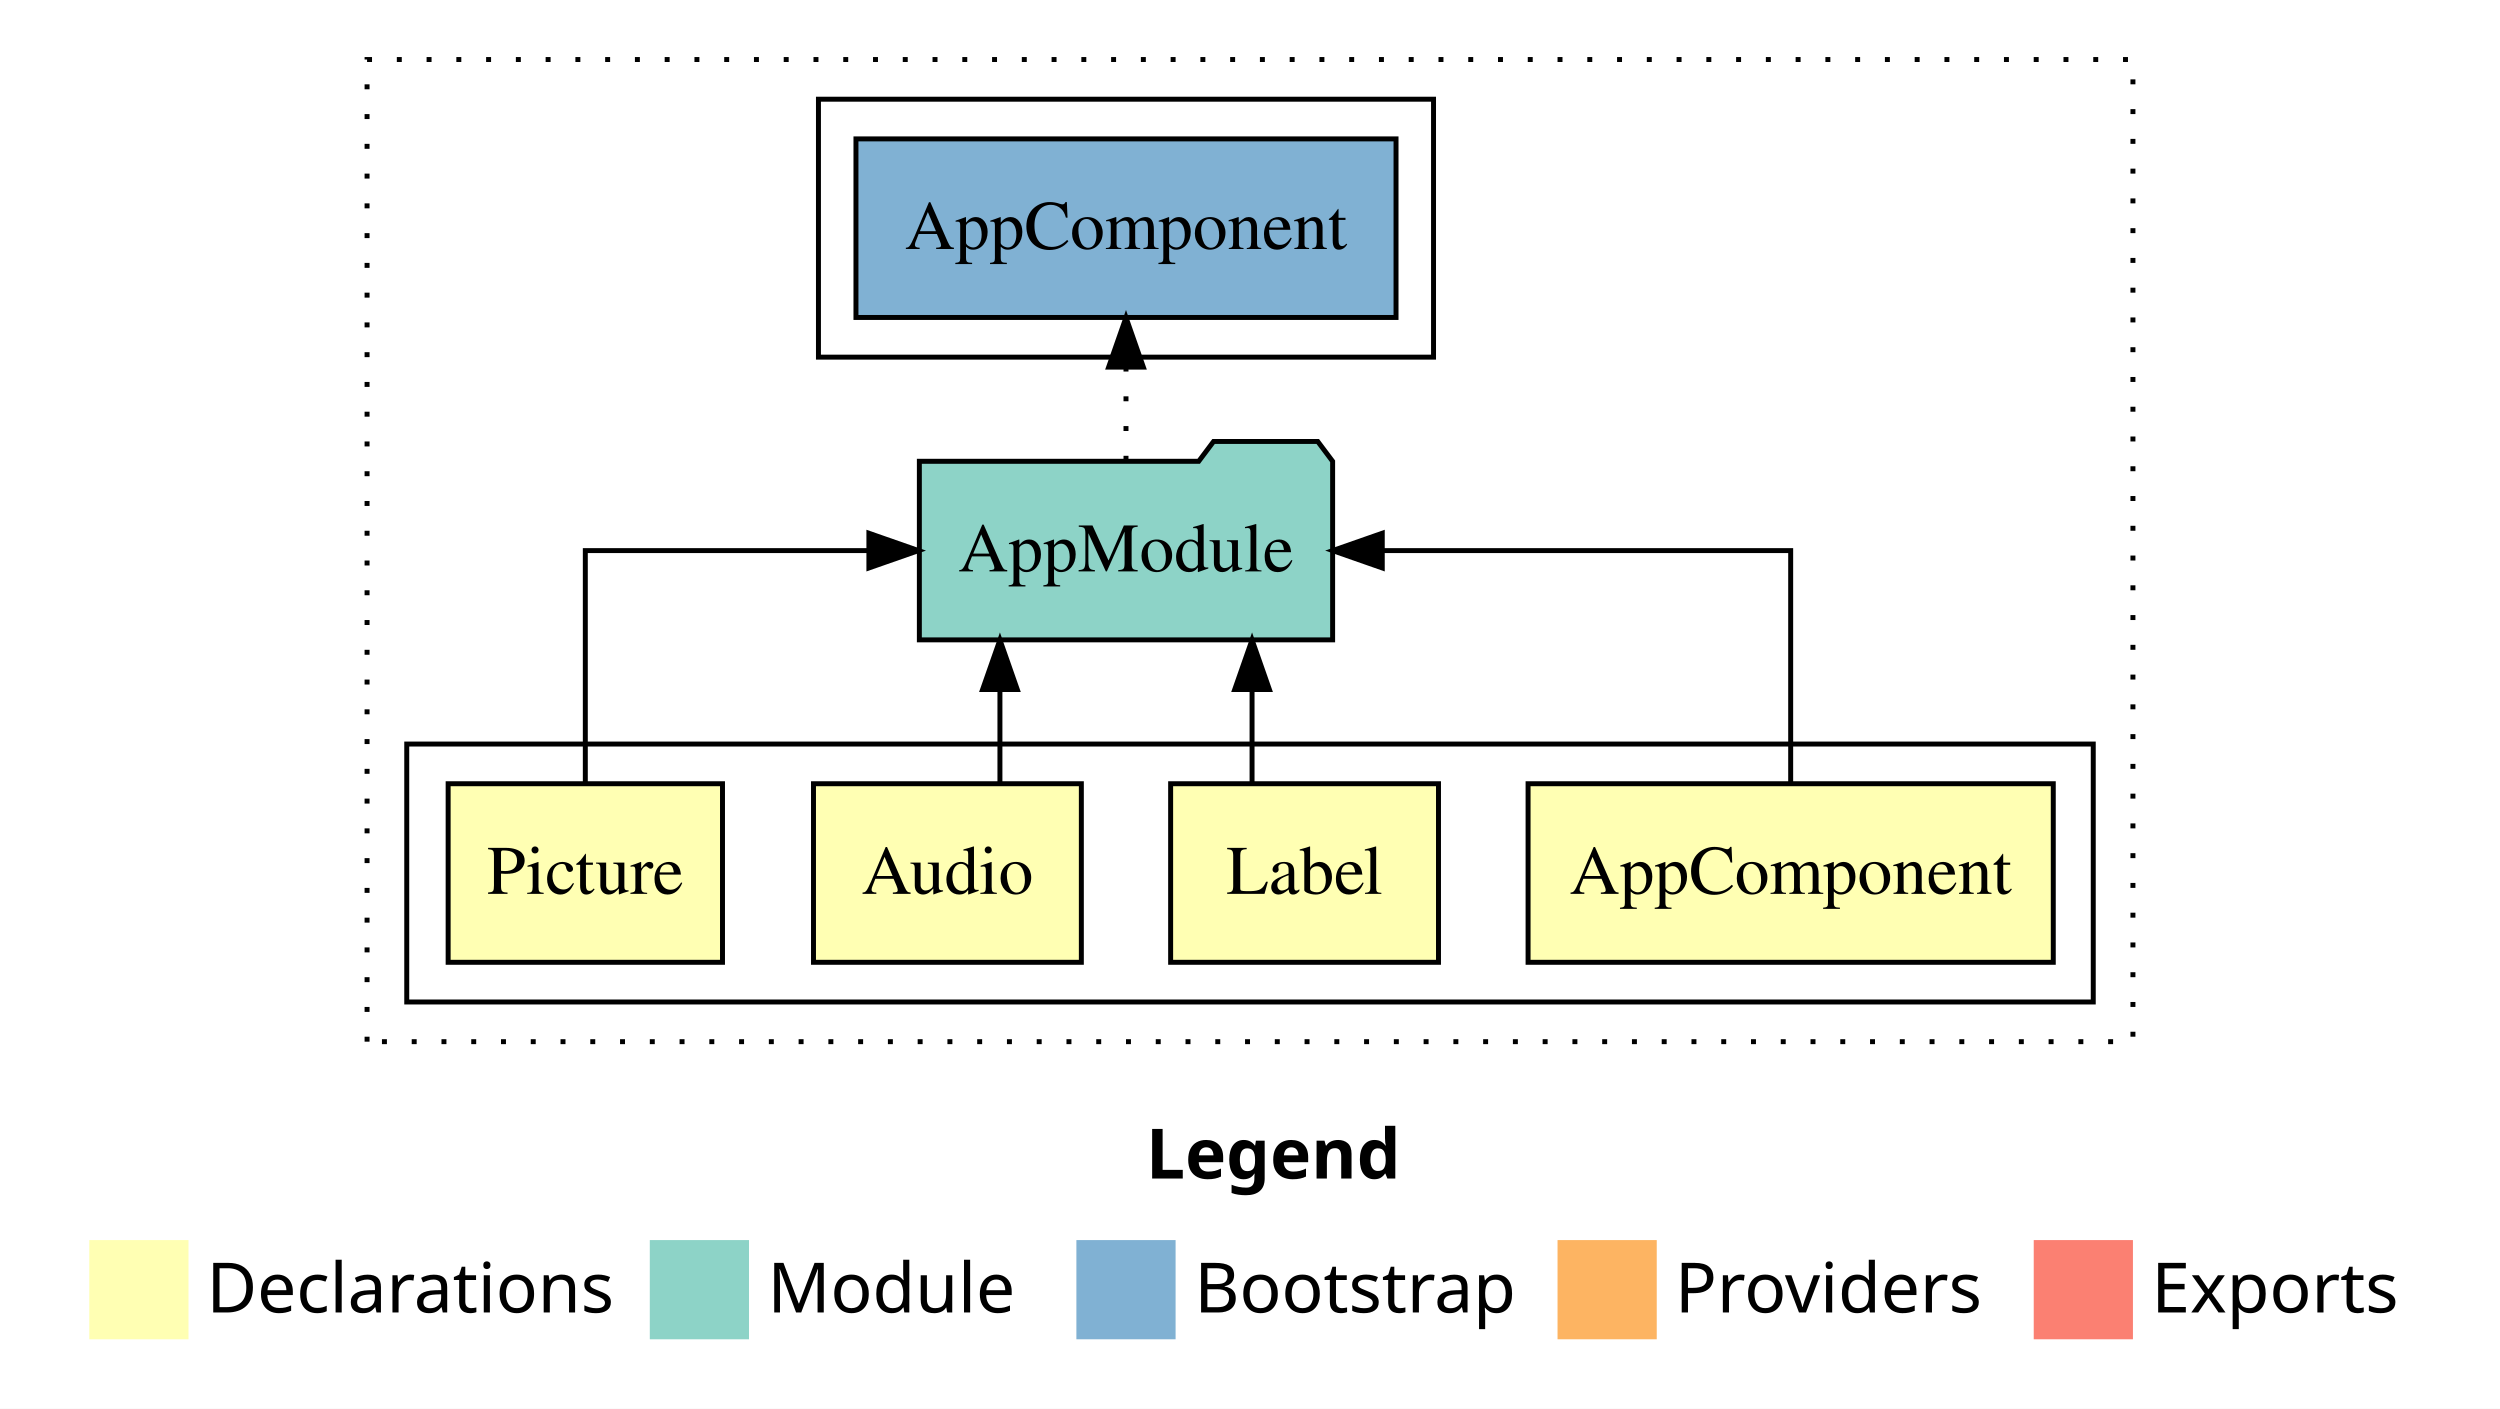
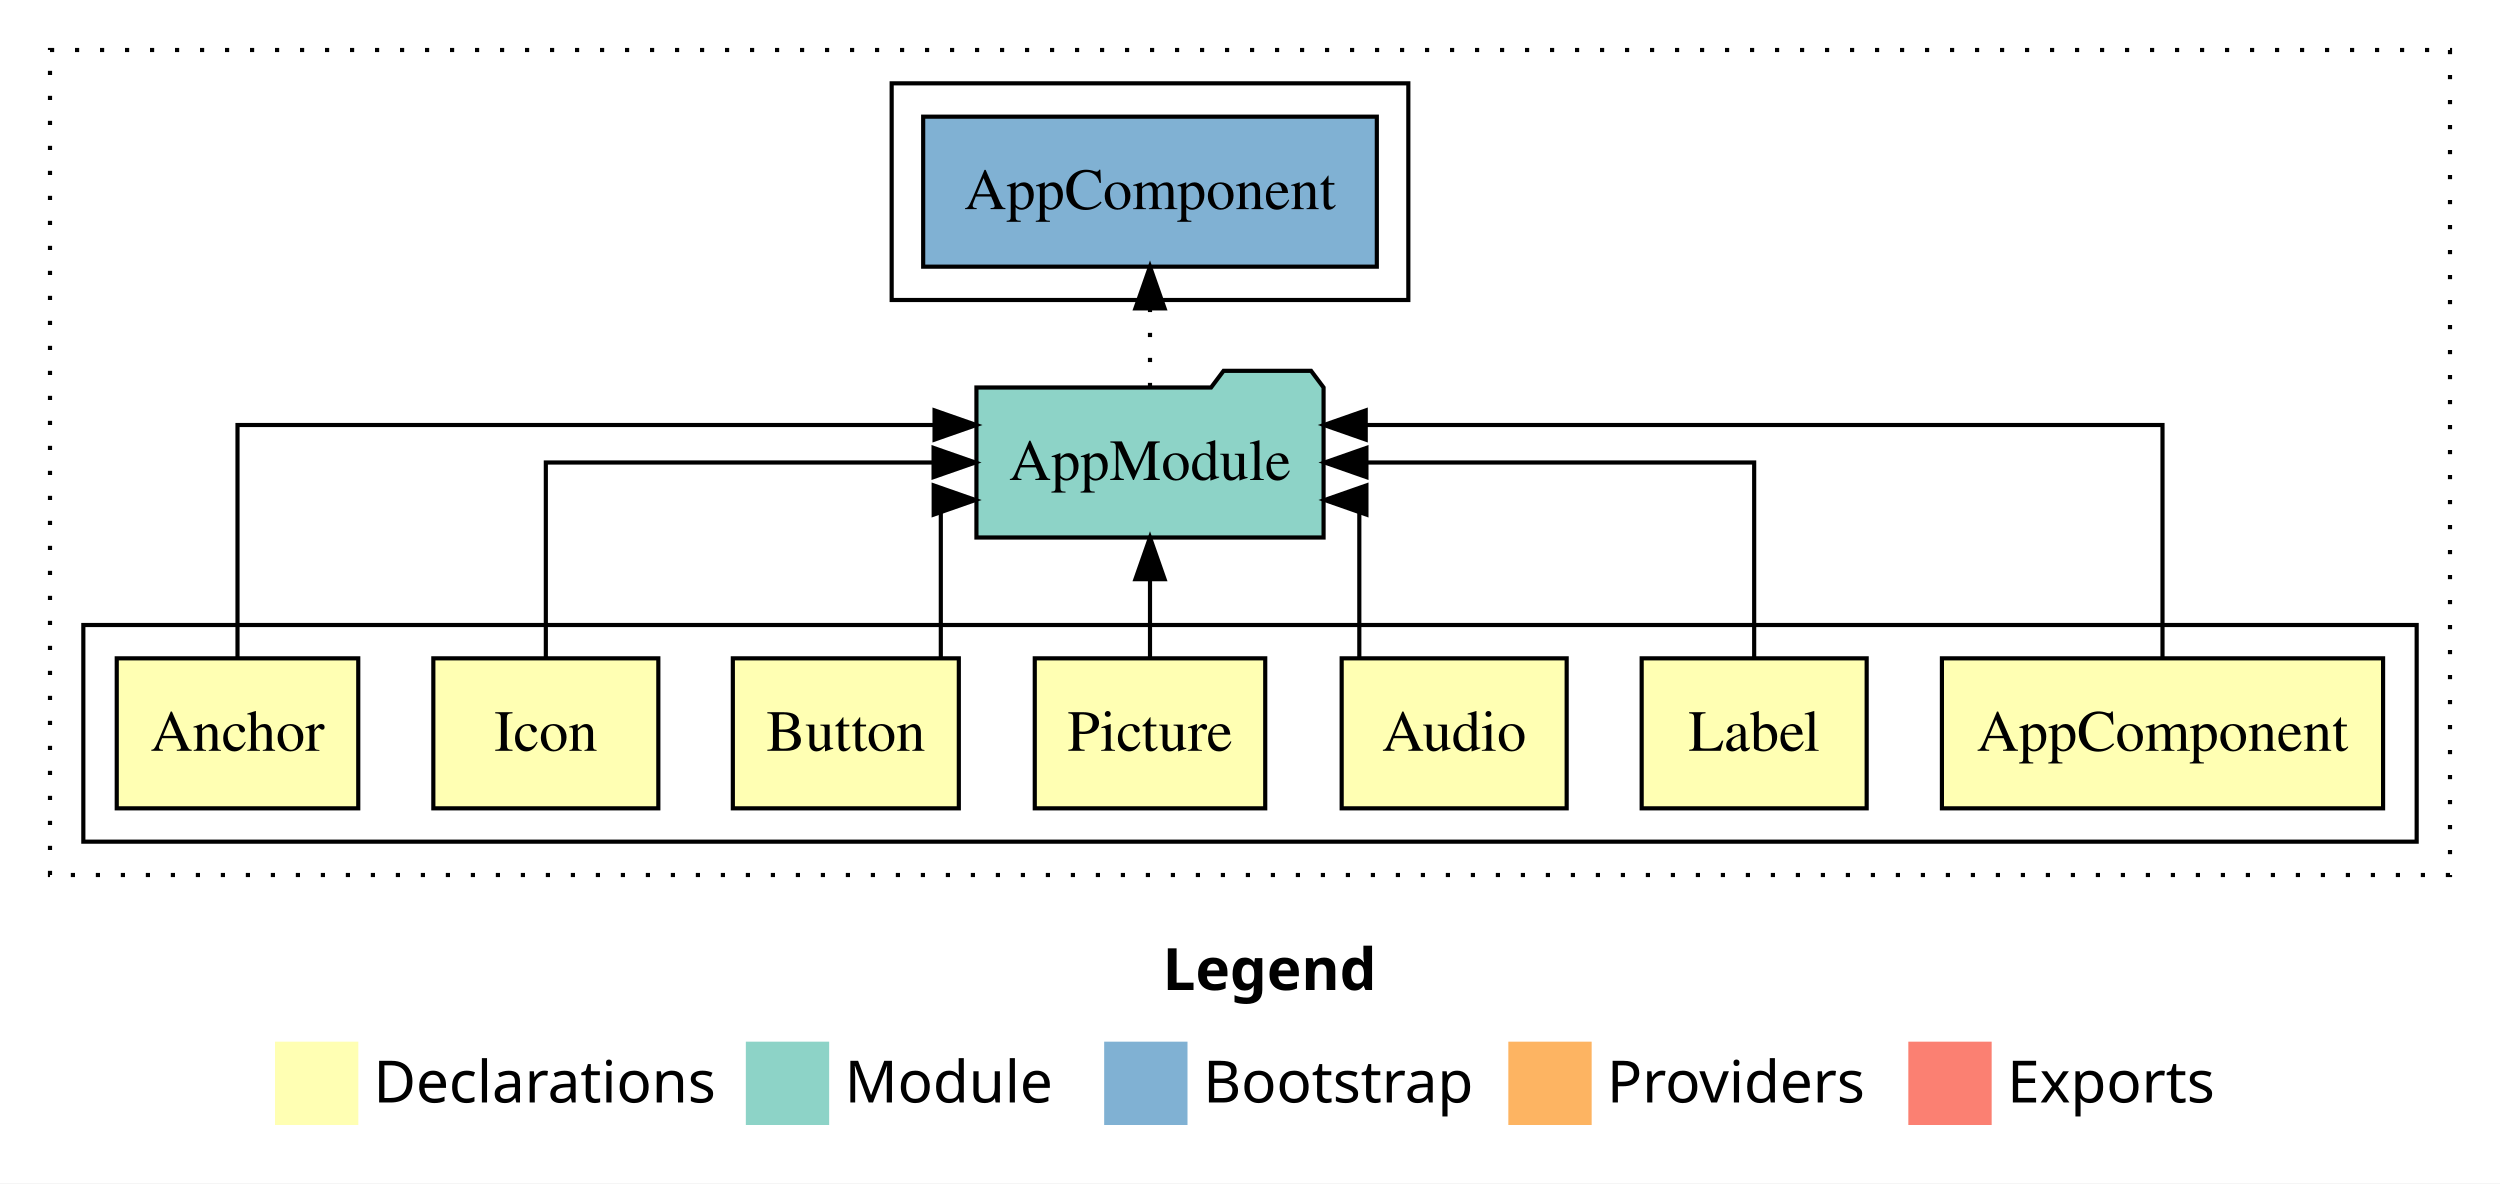
- <svg xmlns="http://www.w3.org/2000/svg" width="504pt" height="284pt" viewBox="0.00 0.00 504.00 284.00">
+ <svg xmlns="http://www.w3.org/2000/svg" width="600pt" height="284pt" viewBox="0.00 0.00 600.00 284.00">
  <g id="graph0" class="graph" transform="scale(1 1) rotate(0) translate(4 280)">
-     <polygon fill="#ffffff" stroke="transparent" points="-4,4 -4,-280 500,-280 500,4 -4,4" />
-     <text text-anchor="start" x="227.009" y="-42.4" font-family="sans-serif" font-weight="bold" font-size="14.00" fill="#000000">Legend</text>
-     <polygon fill="#ffffb3" stroke="transparent" points="14,-10 14,-30 34,-30 34,-10 14,-10" />
-     <text text-anchor="start" x="37.629" y="-15.4" font-family="sans-serif" font-size="14.00" fill="#000000">  Declarations</text>
-     <polygon fill="#8dd3c7" stroke="transparent" points="127,-10 127,-30 147,-30 147,-10 127,-10" />
-     <text text-anchor="start" x="150.725" y="-15.4" font-family="sans-serif" font-size="14.00" fill="#000000">  Module</text>
-     <polygon fill="#80b1d3" stroke="transparent" points="213,-10 213,-30 233,-30 233,-10 213,-10" />
-     <text text-anchor="start" x="236.781" y="-15.4" font-family="sans-serif" font-size="14.00" fill="#000000">  Bootstrap</text>
-     <polygon fill="#fdb462" stroke="transparent" points="310,-10 310,-30 330,-30 330,-10 310,-10" />
-     <text text-anchor="start" x="333.673" y="-15.4" font-family="sans-serif" font-size="14.00" fill="#000000">  Providers</text>
-     <polygon fill="#fb8072" stroke="transparent" points="406,-10 406,-30 426,-30 426,-10 406,-10" />
-     <text text-anchor="start" x="429.726" y="-15.4" font-family="sans-serif" font-size="14.00" fill="#000000">  Exports</text>
+     <polygon fill="#ffffff" stroke="transparent" points="-4,4 -4,-280 596,-280 596,4 -4,4" />
+     <text text-anchor="start" x="275.009" y="-42.4" font-family="sans-serif" font-weight="bold" font-size="14.00" fill="#000000">Legend</text>
+     <polygon fill="#ffffb3" stroke="transparent" points="62,-10 62,-30 82,-30 82,-10 62,-10" />
+     <text text-anchor="start" x="85.629" y="-15.4" font-family="sans-serif" font-size="14.00" fill="#000000">  Declarations</text>
+     <polygon fill="#8dd3c7" stroke="transparent" points="175,-10 175,-30 195,-30 195,-10 175,-10" />
+     <text text-anchor="start" x="198.725" y="-15.4" font-family="sans-serif" font-size="14.00" fill="#000000">  Module</text>
+     <polygon fill="#80b1d3" stroke="transparent" points="261,-10 261,-30 281,-30 281,-10 261,-10" />
+     <text text-anchor="start" x="284.781" y="-15.4" font-family="sans-serif" font-size="14.00" fill="#000000">  Bootstrap</text>
+     <polygon fill="#fdb462" stroke="transparent" points="358,-10 358,-30 378,-30 378,-10 358,-10" />
+     <text text-anchor="start" x="381.673" y="-15.4" font-family="sans-serif" font-size="14.00" fill="#000000">  Providers</text>
+     <polygon fill="#fb8072" stroke="transparent" points="454,-10 454,-30 474,-30 474,-10 454,-10" />
+     <text text-anchor="start" x="477.726" y="-15.4" font-family="sans-serif" font-size="14.00" fill="#000000">  Exports</text>
    <g id="clust1" class="cluster">
-       <polygon fill="none" stroke="#000000" stroke-dasharray="1,5" points="70,-70 70,-268 426,-268 426,-70 70,-70" />
+       <polygon fill="none" stroke="#000000" stroke-dasharray="1,5" points="8,-70 8,-268 584,-268 584,-70 8,-70" />
    </g>
    <g id="clust2" class="cluster">
-       <polygon fill="none" stroke="#000000" points="78,-78 78,-130 418,-130 418,-78 78,-78" />
+       <polygon fill="none" stroke="#000000" points="16,-78 16,-130 576,-130 576,-78 16,-78" />
    </g>
-     <g id="clust9" class="cluster">
-       <polygon fill="none" stroke="#000000" points="161,-208 161,-260 285,-260 285,-208 161,-208" />
+     <g id="clust12" class="cluster">
+       <polygon fill="none" stroke="#000000" points="210,-208 210,-260 334,-260 334,-208 210,-208" />
    </g>
    <g id="node1" class="node">
-       <polygon fill="#ffffb3" stroke="#000000" points="409.94,-122 304.06,-122 304.06,-86 409.94,-86 409.94,-122" />
-       <text text-anchor="middle" x="357" y="-99.8" font-family="Times,serif" font-size="14.00" fill="#000000">AppComponent</text>
+       <polygon fill="#ffffb3" stroke="#000000" points="567.94,-122 462.06,-122 462.06,-86 567.94,-86 567.94,-122" />
+       <text text-anchor="middle" x="515" y="-99.8" font-family="Times,serif" font-size="14.00" fill="#000000">AppComponent</text>
+     </g>
+     <g id="node8" class="node">
+       <polygon fill="#8dd3c7" stroke="#000000" points="313.657,-187 310.657,-191 289.657,-191 286.657,-187 230.343,-187 230.343,-151 313.657,-151 313.657,-187" />
+       <text text-anchor="middle" x="272" y="-164.8" font-family="Times,serif" font-size="14.00" fill="#000000">AppModule</text>
+     </g>
+     <g id="edge1" class="edge">
+       <path fill="none" stroke="#000000" d="M515,-122.292C515,-144.206 515,-178 515,-178 515,-178 323.773,-178 323.773,-178" />
+       <polygon fill="#000000" stroke="#000000" points="323.773,-174.5 313.773,-178 323.773,-181.5 323.773,-174.5" />
+     </g>
+     <g id="node2" class="node">
+       <polygon fill="#ffffb3" stroke="#000000" points="444,-122 390,-122 390,-86 444,-86 444,-122" />
+       <text text-anchor="middle" x="417" y="-99.8" font-family="Times,serif" font-size="14.00" fill="#000000">Label</text>
+     </g>
+     <g id="edge2" class="edge">
+       <path fill="none" stroke="#000000" d="M417,-122.106C417,-141.339 417,-169 417,-169 417,-169 323.94,-169 323.94,-169" />
+       <polygon fill="#000000" stroke="#000000" points="323.94,-165.5 313.94,-169 323.94,-172.5 323.94,-165.5" />
+     </g>
+     <g id="node3" class="node">
+       <polygon fill="#ffffb3" stroke="#000000" points="372,-122 318,-122 318,-86 372,-86 372,-122" />
+       <text text-anchor="middle" x="345" y="-99.8" font-family="Times,serif" font-size="14.00" fill="#000000">Audio</text>
+     </g>
+     <g id="edge3" class="edge">
+       <path fill="none" stroke="#000000" d="M322.235,-122.027C322.235,-138.398 322.235,-160 322.235,-160 322.235,-160 321.405,-160 321.405,-160" />
+       <polygon fill="#000000" stroke="#000000" points="323.94,-156.5 313.94,-160 323.94,-163.5 323.94,-156.5" />
+     </g>
+     <g id="node4" class="node">
+       <polygon fill="#ffffb3" stroke="#000000" points="299.655,-122 244.345,-122 244.345,-86 299.655,-86 299.655,-122" />
+       <text text-anchor="middle" x="272" y="-99.8" font-family="Times,serif" font-size="14.00" fill="#000000">Picture</text>
+     </g>
+     <g id="edge4" class="edge">
+       <path fill="none" stroke="#000000" d="M272,-122.106C272,-122.106 272,-140.991 272,-140.991" />
+       <polygon fill="#000000" stroke="#000000" points="268.5,-140.991 272,-150.991 275.5,-140.991 268.5,-140.991" />
    </g>
    <g id="node5" class="node">
-       <polygon fill="#8dd3c7" stroke="#000000" points="264.657,-187 261.657,-191 240.657,-191 237.657,-187 181.343,-187 181.343,-151 264.657,-151 264.657,-187" />
-       <text text-anchor="middle" x="223" y="-164.8" font-family="Times,serif" font-size="14.00" fill="#000000">AppModule</text>
+       <polygon fill="#ffffb3" stroke="#000000" points="226.118,-122 171.882,-122 171.882,-86 226.118,-86 226.118,-122" />
+       <text text-anchor="middle" x="199" y="-99.8" font-family="Times,serif" font-size="14.00" fill="#000000">Button</text>
    </g>
-     <g id="edge1" class="edge">
-       <path fill="none" stroke="#000000" d="M357,-122.106C357,-141.339 357,-169 357,-169 357,-169 274.664,-169 274.664,-169" />
-       <polygon fill="#000000" stroke="#000000" points="274.664,-165.5 264.664,-169 274.664,-172.5 274.664,-165.5" />
-     </g>
-     <g id="node2" class="node">
-       <polygon fill="#ffffb3" stroke="#000000" points="286,-122 232,-122 232,-86 286,-86 286,-122" />
-       <text text-anchor="middle" x="259" y="-99.8" font-family="Times,serif" font-size="14.00" fill="#000000">Label</text>
-     </g>
-     <g id="edge2" class="edge">
-       <path fill="none" stroke="#000000" d="M248.414,-122.106C248.414,-122.106 248.414,-140.991 248.414,-140.991" />
-       <polygon fill="#000000" stroke="#000000" points="244.914,-140.991 248.414,-150.991 251.914,-140.991 244.914,-140.991" />
-     </g>
-     <g id="node3" class="node">
-       <polygon fill="#ffffb3" stroke="#000000" points="214,-122 160,-122 160,-86 214,-86 214,-122" />
-       <text text-anchor="middle" x="187" y="-99.8" font-family="Times,serif" font-size="14.00" fill="#000000">Audio</text>
-     </g>
-     <g id="edge3" class="edge">
-       <path fill="none" stroke="#000000" d="M197.586,-122.106C197.586,-122.106 197.586,-140.991 197.586,-140.991" />
-       <polygon fill="#000000" stroke="#000000" points="194.086,-140.991 197.586,-150.991 201.086,-140.991 194.086,-140.991" />
-     </g>
-     <g id="node4" class="node">
-       <polygon fill="#ffffb3" stroke="#000000" points="141.655,-122 86.345,-122 86.345,-86 141.655,-86 141.655,-122" />
-       <text text-anchor="middle" x="114" y="-99.8" font-family="Times,serif" font-size="14.00" fill="#000000">Picture</text>
-     </g>
-     <g id="edge4" class="edge">
-       <path fill="none" stroke="#000000" d="M114,-122.106C114,-141.339 114,-169 114,-169 114,-169 171.169,-169 171.169,-169" />
-       <polygon fill="#000000" stroke="#000000" points="171.169,-172.5 181.169,-169 171.169,-165.5 171.169,-172.5" />
+     <g id="edge5" class="edge">
+       <path fill="none" stroke="#000000" d="M221.795,-122.027C221.795,-138.398 221.795,-160 221.795,-160 221.795,-160 222.624,-160 222.624,-160" />
+       <polygon fill="#000000" stroke="#000000" points="220.085,-163.5 230.085,-160 220.085,-156.5 220.085,-163.5" />
    </g>
    <g id="node6" class="node">
-       <polygon fill="#80b1d3" stroke="#000000" points="277.439,-252 168.561,-252 168.561,-216 277.439,-216 277.439,-252" />
-       <text text-anchor="middle" x="223" y="-229.8" font-family="Times,serif" font-size="14.00" fill="#000000">AppComponent </text>
+       <polygon fill="#ffffb3" stroke="#000000" points="154,-122 100,-122 100,-86 154,-86 154,-122" />
+       <text text-anchor="middle" x="127" y="-99.8" font-family="Times,serif" font-size="14.00" fill="#000000">Icon</text>
    </g>
-     <g id="edge5" class="edge">
-       <path fill="none" stroke="#000000" stroke-dasharray="1,5" d="M223,-187.106C223,-187.106 223,-205.991 223,-205.991" />
-       <polygon fill="#000000" stroke="#000000" points="219.5,-205.991 223,-215.991 226.5,-205.991 219.5,-205.991" />
+     <g id="edge6" class="edge">
+       <path fill="none" stroke="#000000" d="M127,-122.106C127,-141.339 127,-169 127,-169 127,-169 220.06,-169 220.06,-169" />
+       <polygon fill="#000000" stroke="#000000" points="220.06,-172.5 230.06,-169 220.06,-165.5 220.06,-172.5" />
+     </g>
+     <g id="node7" class="node">
+       <polygon fill="#ffffb3" stroke="#000000" points="81.982,-122 24.018,-122 24.018,-86 81.982,-86 81.982,-122" />
+       <text text-anchor="middle" x="53" y="-99.8" font-family="Times,serif" font-size="14.00" fill="#000000">Anchor</text>
+     </g>
+     <g id="edge7" class="edge">
+       <path fill="none" stroke="#000000" d="M53,-122.292C53,-144.206 53,-178 53,-178 53,-178 220.292,-178 220.292,-178" />
+       <polygon fill="#000000" stroke="#000000" points="220.292,-181.5 230.292,-178 220.292,-174.5 220.292,-181.5" />
+     </g>
+     <g id="node9" class="node">
+       <polygon fill="#80b1d3" stroke="#000000" points="326.439,-252 217.561,-252 217.561,-216 326.439,-216 326.439,-252" />
+       <text text-anchor="middle" x="272" y="-229.8" font-family="Times,serif" font-size="14.00" fill="#000000">AppComponent </text>
+     </g>
+     <g id="edge8" class="edge">
+       <path fill="none" stroke="#000000" stroke-dasharray="1,5" d="M272,-187.106C272,-187.106 272,-205.991 272,-205.991" />
+       <polygon fill="#000000" stroke="#000000" points="268.5,-205.991 272,-215.991 275.5,-205.991 268.5,-205.991" />
    </g>
  </g>
</svg>
